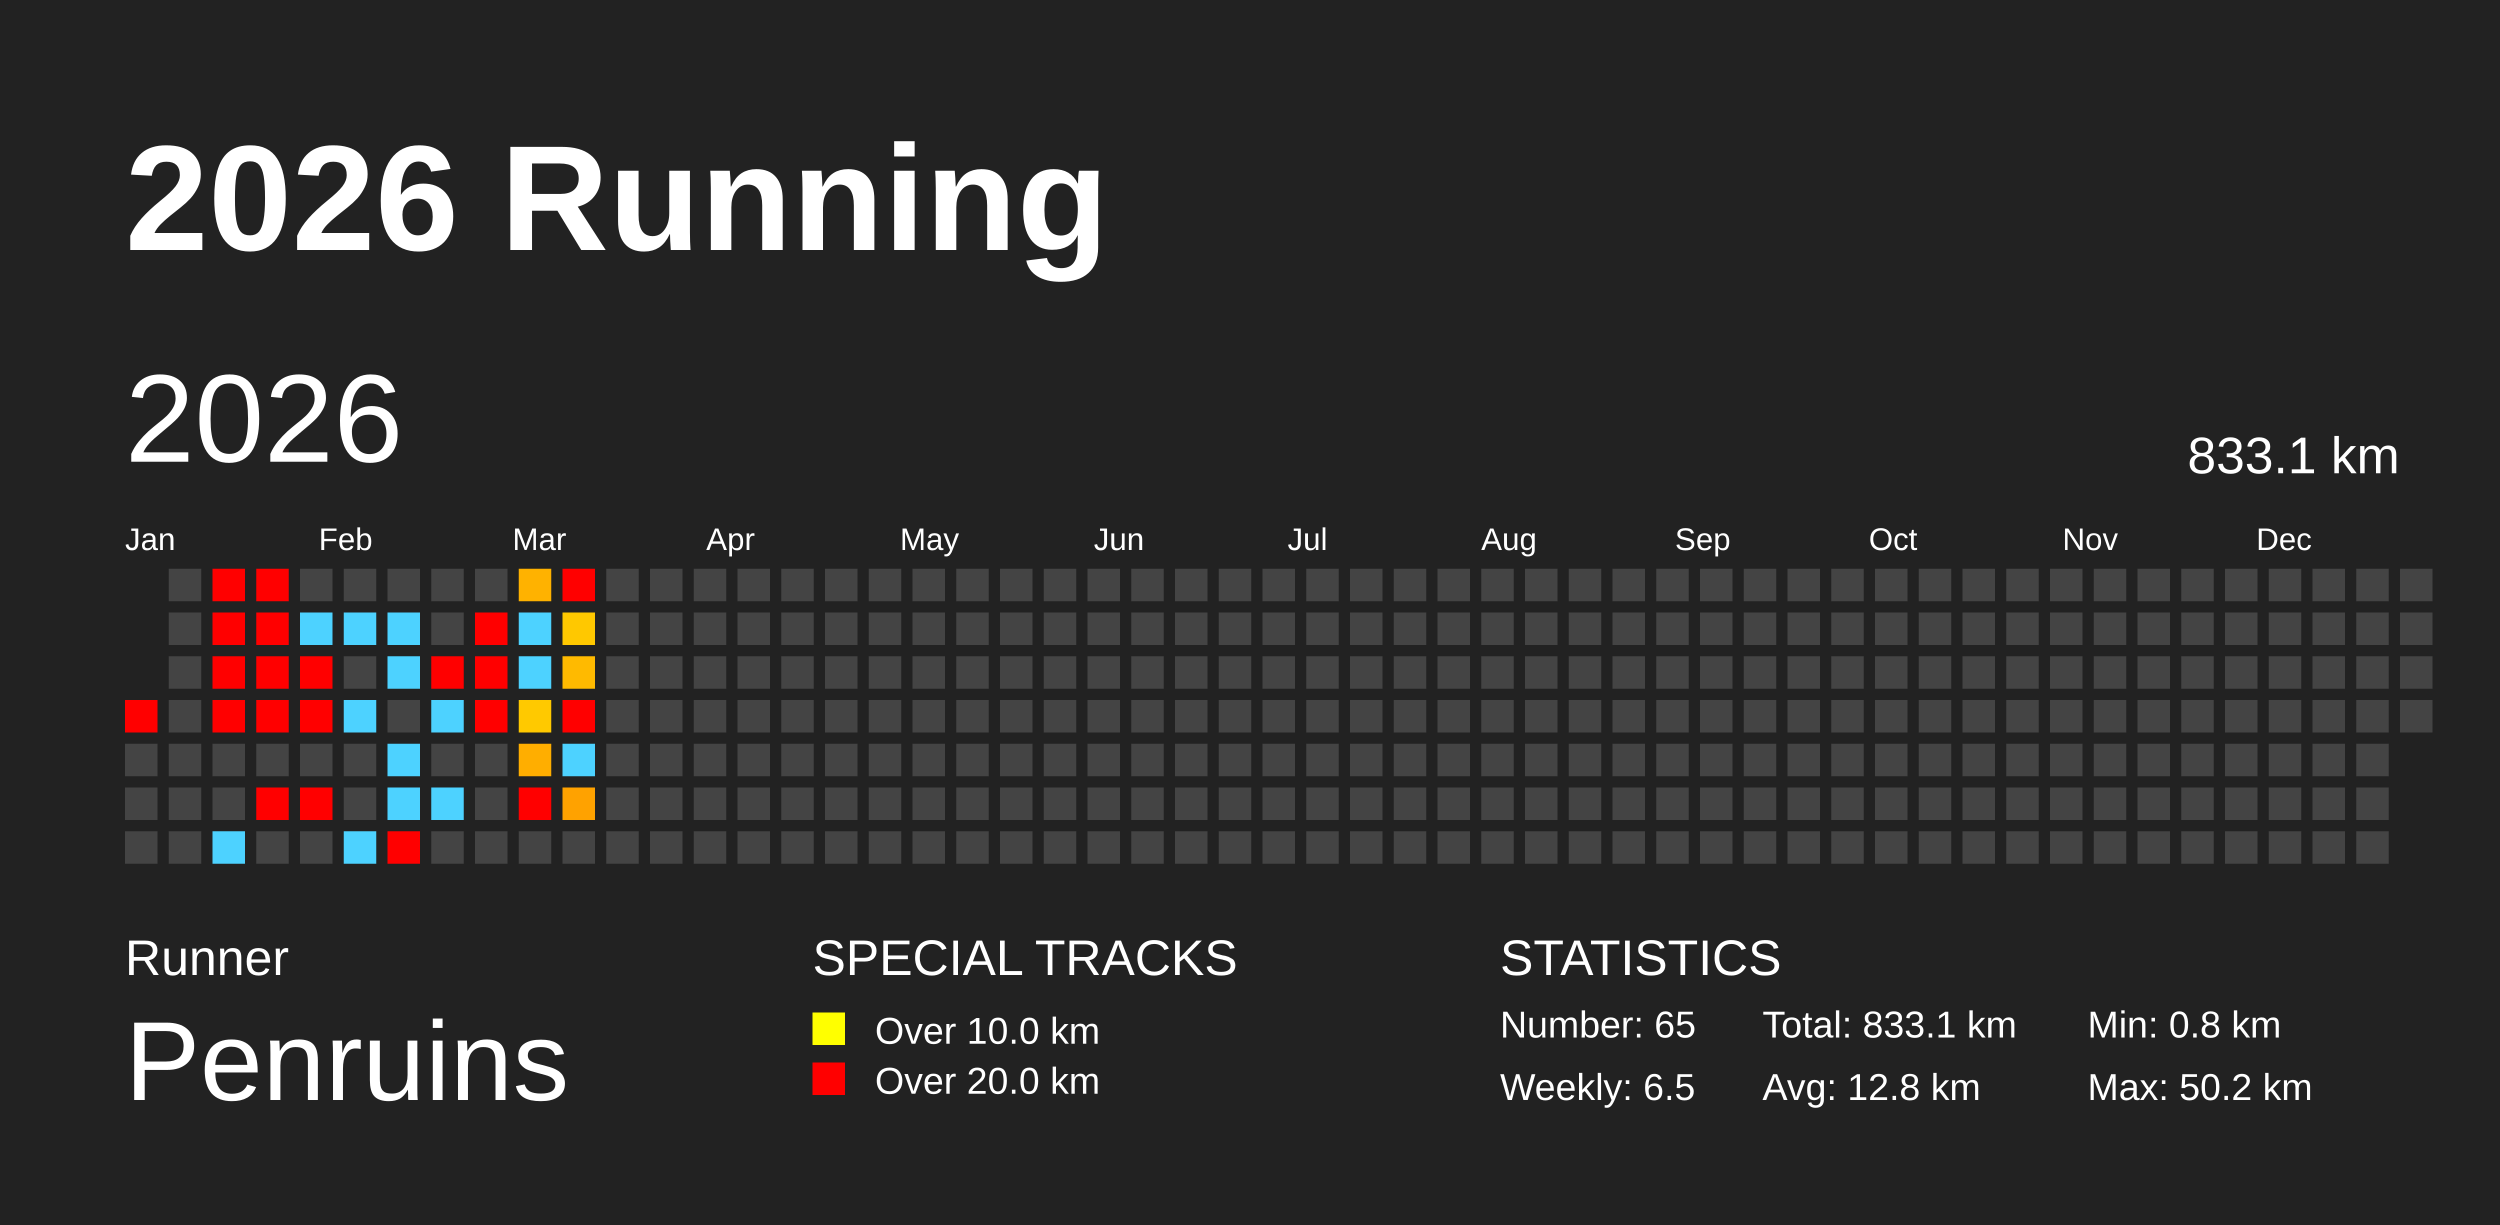
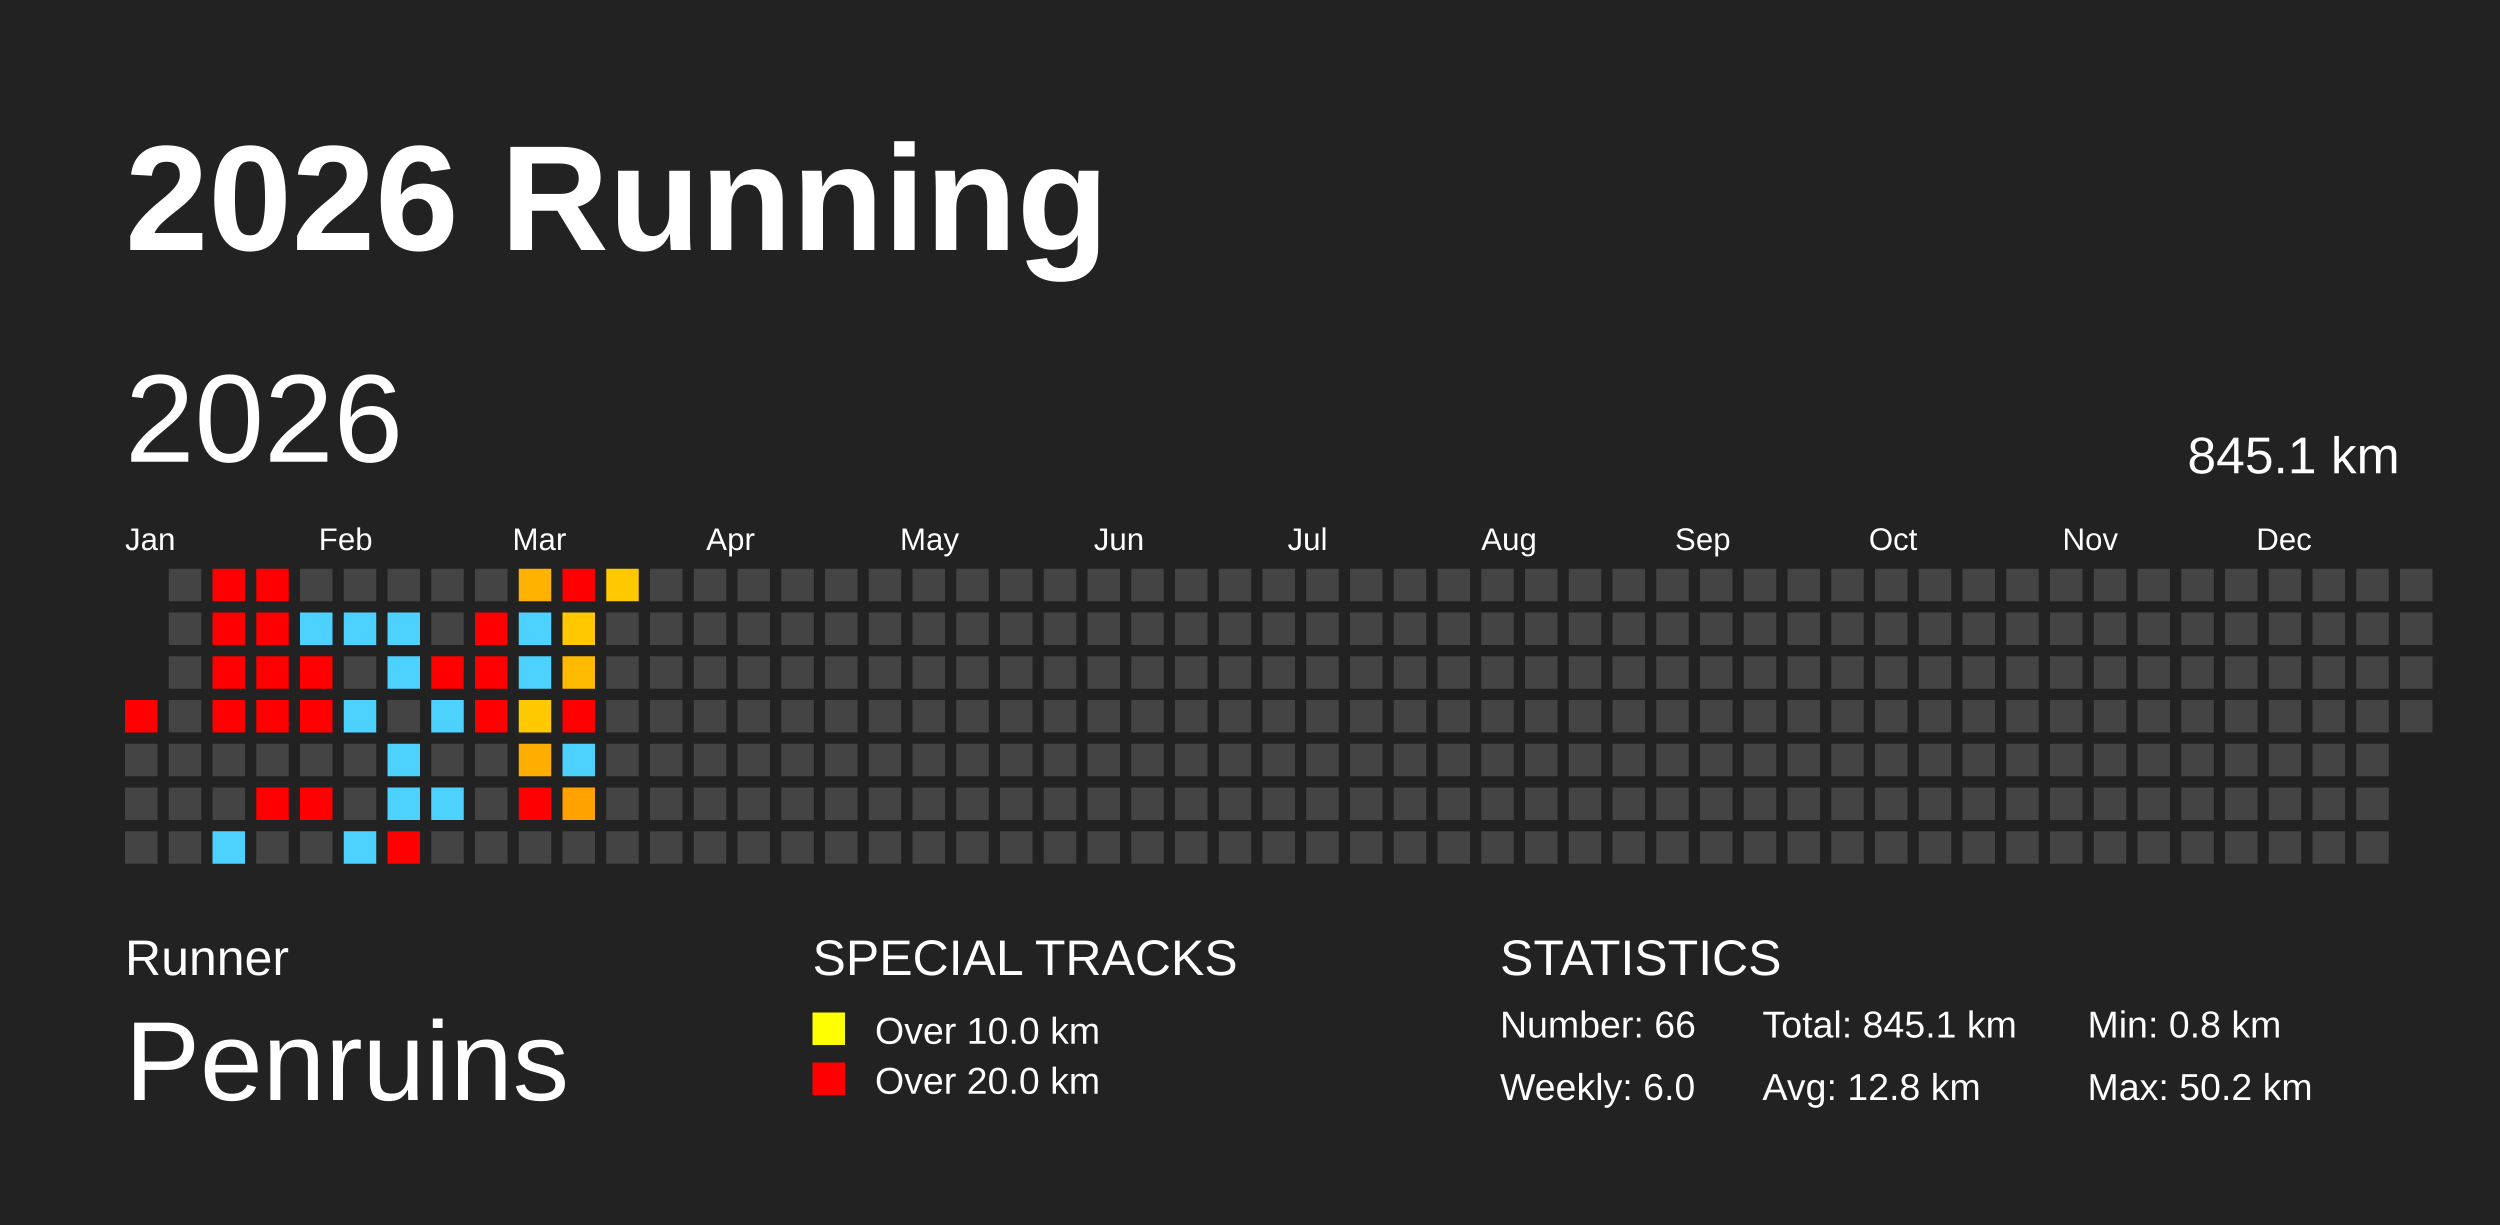
<svg xmlns="http://www.w3.org/2000/svg" baseProfile="full" height="98mm" version="1.1" viewBox="0,0,200,98" width="200mm">
  <defs />
  <rect fill="#222222" height="98" width="200" x="0" y="0" />
  <text fill="#FFFFFF" style="font-size:12px; font-family:Arial; font-weight:bold;" x="10" y="20">2026 Running</text>
  <text fill="#FFFFFF" style="font-size:4px; font-family:Arial" x="10" y="78">Runner</text>
  <text fill="#FFFFFF" style="font-size:9px; font-family:Arial" x="10" y="88">Penruins</text>
  <text fill="#FFFFFF" style="font-size:4px; font-family:Arial" x="65" y="78">SPECIAL TRACKS</text>
  <rect fill="yellow" height="2.6" width="2.6" x="65" y="81" />
  <text fill="#FFFFFF" style="font-size:3px; font-family:Arial" x="70" y="83.5">Over 10.0 km</text>
  <rect fill="red" height="2.6" width="2.6" x="65" y="85" />
  <text fill="#FFFFFF" style="font-size:3px; font-family:Arial" x="70" y="87.5">Over 20.0 km</text>
  <text fill="#FFFFFF" style="font-size:4px; font-family:Arial" x="120" y="78">STATISTICS</text>
-   <text fill="#FFFFFF" style="font-size:3px; font-family:Arial" x="120" y="83">Number: 65</text>
-   <text fill="#FFFFFF" style="font-size:3px; font-family:Arial" x="120" y="88">Weekly: 6.5</text>
-   <text fill="#FFFFFF" style="font-size:3px; font-family:Arial" x="141" y="83">Total: 833.1 km</text>
+   <text fill="#FFFFFF" style="font-size:3px; font-family:Arial" x="120" y="83">Number: 66</text>
+   <text fill="#FFFFFF" style="font-size:3px; font-family:Arial" x="120" y="88">Weekly: 6.0</text>
+   <text fill="#FFFFFF" style="font-size:3px; font-family:Arial" x="141" y="83">Total: 845.1 km</text>
  <text fill="#FFFFFF" style="font-size:3px; font-family:Arial" x="141" y="88">Avg: 12.8 km</text>
  <text fill="#FFFFFF" style="font-size:3px; font-family:Arial" x="167" y="83">Min: 0.8 km</text>
  <text fill="#FFFFFF" style="font-size:3px; font-family:Arial" x="167" y="88">Max: 50.2 km</text>
  <text dominant-baseline="hanging" fill="#FFFFFF" style="font-size:10.0px; font-family:Arial;" x="10" y="30">2026</text>
-   <text dominant-baseline="hanging" fill="#FFFFFF" style="font-size:4.125px; font-family:Arial;" x="175" y="35">833.1 km</text>
+   <text dominant-baseline="hanging" fill="#FFFFFF" style="font-size:4.125px; font-family:Arial;" x="175" y="35">845.1 km</text>
  <text fill="#FFFFFF" style="font-size:2.5px; font-family:Arial" x="10.0" y="44">Jan</text>
  <text fill="#FFFFFF" style="font-size:2.5px; font-family:Arial" x="25.5" y="44">Feb</text>
  <text fill="#FFFFFF" style="font-size:2.5px; font-family:Arial" x="41.0" y="44">Mar</text>
  <text fill="#FFFFFF" style="font-size:2.5px; font-family:Arial" x="56.5" y="44">Apr</text>
  <text fill="#FFFFFF" style="font-size:2.5px; font-family:Arial" x="72.0" y="44">May</text>
  <text fill="#FFFFFF" style="font-size:2.5px; font-family:Arial" x="87.5" y="44">Jun</text>
  <text fill="#FFFFFF" style="font-size:2.5px; font-family:Arial" x="103.0" y="44">Jul</text>
  <text fill="#FFFFFF" style="font-size:2.5px; font-family:Arial" x="118.5" y="44">Aug</text>
  <text fill="#FFFFFF" style="font-size:2.5px; font-family:Arial" x="134.0" y="44">Sep</text>
  <text fill="#FFFFFF" style="font-size:2.5px; font-family:Arial" x="149.5" y="44">Oct</text>
  <text fill="#FFFFFF" style="font-size:2.5px; font-family:Arial" x="165.0" y="44">Nov</text>
  <text fill="#FFFFFF" style="font-size:2.5px; font-family:Arial" x="180.5" y="44">Dec</text>
  <rect fill="red" height="2.6" width="2.6" x="10.0" y="56.0" />
  <rect fill="#444444" height="2.6" width="2.6" x="10.0" y="59.5" />
  <rect fill="#444444" height="2.6" width="2.6" x="10.0" y="63.0" />
  <rect fill="#444444" height="2.6" width="2.6" x="10.0" y="66.5" />
  <rect fill="#444444" height="2.6" width="2.6" x="13.5" y="45.5" />
  <rect fill="#444444" height="2.6" width="2.6" x="13.5" y="49.0" />
  <rect fill="#444444" height="2.6" width="2.6" x="13.5" y="52.5" />
  <rect fill="#444444" height="2.6" width="2.6" x="13.5" y="56.0" />
  <rect fill="#444444" height="2.6" width="2.6" x="13.5" y="59.5" />
  <rect fill="#444444" height="2.6" width="2.6" x="13.5" y="63.0" />
  <rect fill="#444444" height="2.6" width="2.6" x="13.5" y="66.5" />
  <rect fill="red" height="2.6" width="2.6" x="17.0" y="45.5" />
  <rect fill="red" height="2.6" width="2.6" x="17.0" y="49.0" />
  <rect fill="red" height="2.6" width="2.6" x="17.0" y="52.5" />
  <rect fill="red" height="2.6" width="2.6" x="17.0" y="56.0" />
  <rect fill="#444444" height="2.6" width="2.6" x="17.0" y="59.5" />
  <rect fill="#444444" height="2.6" width="2.6" x="17.0" y="63.0" />
  <rect fill="#4dd2ff" height="2.6" width="2.6" x="17.0" y="66.5" />
  <rect fill="red" height="2.6" width="2.6" x="20.5" y="45.5" />
  <rect fill="red" height="2.6" width="2.6" x="20.5" y="49.0" />
  <rect fill="red" height="2.6" width="2.6" x="20.5" y="52.5" />
  <rect fill="red" height="2.6" width="2.6" x="20.5" y="56.0" />
  <rect fill="#444444" height="2.6" width="2.6" x="20.5" y="59.5" />
  <rect fill="red" height="2.6" width="2.6" x="20.5" y="63.0" />
  <rect fill="#444444" height="2.6" width="2.6" x="20.5" y="66.5" />
  <rect fill="#444444" height="2.6" width="2.6" x="24.0" y="45.5" />
  <rect fill="#4dd2ff" height="2.6" width="2.6" x="24.0" y="49.0" />
  <rect fill="red" height="2.6" width="2.6" x="24.0" y="52.5" />
  <rect fill="red" height="2.6" width="2.6" x="24.0" y="56.0" />
  <rect fill="#444444" height="2.6" width="2.6" x="24.0" y="59.5" />
  <rect fill="red" height="2.6" width="2.6" x="24.0" y="63.0" />
  <rect fill="#444444" height="2.6" width="2.6" x="24.0" y="66.5" />
  <rect fill="#444444" height="2.6" width="2.6" x="27.5" y="45.5" />
  <rect fill="#4dd2ff" height="2.6" width="2.6" x="27.5" y="49.0" />
  <rect fill="#444444" height="2.6" width="2.6" x="27.5" y="52.5" />
  <rect fill="#4dd2ff" height="2.6" width="2.6" x="27.5" y="56.0" />
  <rect fill="#444444" height="2.6" width="2.6" x="27.5" y="59.5" />
  <rect fill="#444444" height="2.6" width="2.6" x="27.5" y="63.0" />
  <rect fill="#4dd2ff" height="2.6" width="2.6" x="27.5" y="66.5" />
  <rect fill="#444444" height="2.6" width="2.6" x="31.0" y="45.5" />
  <rect fill="#4dd2ff" height="2.6" width="2.6" x="31.0" y="49.0" />
  <rect fill="#4dd2ff" height="2.6" width="2.6" x="31.0" y="52.5" />
  <rect fill="#444444" height="2.6" width="2.6" x="31.0" y="56.0" />
  <rect fill="#4dd2ff" height="2.6" width="2.6" x="31.0" y="59.5" />
  <rect fill="#4dd2ff" height="2.6" width="2.6" x="31.0" y="63.0" />
  <rect fill="red" height="2.6" width="2.6" x="31.0" y="66.5" />
  <rect fill="#444444" height="2.6" width="2.6" x="34.5" y="45.5" />
  <rect fill="#444444" height="2.6" width="2.6" x="34.5" y="49.0" />
  <rect fill="red" height="2.6" width="2.6" x="34.5" y="52.5" />
  <rect fill="#4dd2ff" height="2.6" width="2.6" x="34.5" y="56.0" />
  <rect fill="#444444" height="2.6" width="2.6" x="34.5" y="59.5" />
  <rect fill="#4dd2ff" height="2.6" width="2.6" x="34.5" y="63.0" />
  <rect fill="#444444" height="2.6" width="2.6" x="34.5" y="66.5" />
  <rect fill="#444444" height="2.6" width="2.6" x="38.0" y="45.5" />
  <rect fill="red" height="2.6" width="2.6" x="38.0" y="49.0" />
  <rect fill="red" height="2.6" width="2.6" x="38.0" y="52.5" />
  <rect fill="red" height="2.6" width="2.6" x="38.0" y="56.0" />
  <rect fill="#444444" height="2.6" width="2.6" x="38.0" y="59.5" />
  <rect fill="#444444" height="2.6" width="2.6" x="38.0" y="63.0" />
  <rect fill="#444444" height="2.6" width="2.6" x="38.0" y="66.5" />
  <rect fill="#ffb200" height="2.6" width="2.6" x="41.5" y="45.5" />
  <rect fill="#4dd2ff" height="2.6" width="2.6" x="41.5" y="49.0" />
  <rect fill="#4dd2ff" height="2.6" width="2.6" x="41.5" y="52.5" />
  <rect fill="#ffc900" height="2.6" width="2.6" x="41.5" y="56.0" />
  <rect fill="#ffae00" height="2.6" width="2.6" x="41.5" y="59.5" />
  <rect fill="red" height="2.6" width="2.6" x="41.5" y="63.0" />
  <rect fill="#444444" height="2.6" width="2.6" x="41.5" y="66.5" />
  <rect fill="red" height="2.6" width="2.6" x="45.0" y="45.5" />
  <rect fill="#ffc800" height="2.6" width="2.6" x="45.0" y="49.0" />
  <rect fill="#ffba00" height="2.6" width="2.6" x="45.0" y="52.5" />
  <rect fill="red" height="2.6" width="2.6" x="45.0" y="56.0" />
  <rect fill="#4dd2ff" height="2.6" width="2.6" x="45.0" y="59.5" />
  <rect fill="#ffa200" height="2.6" width="2.6" x="45.0" y="63.0" />
  <rect fill="#444444" height="2.6" width="2.6" x="45.0" y="66.5" />
-   <rect fill="#444444" height="2.6" width="2.6" x="48.5" y="45.5" />
+   <rect fill="#ffc900" height="2.6" width="2.6" x="48.5" y="45.5" />
  <rect fill="#444444" height="2.6" width="2.6" x="48.5" y="49.0" />
  <rect fill="#444444" height="2.6" width="2.6" x="48.5" y="52.5" />
  <rect fill="#444444" height="2.6" width="2.6" x="48.5" y="56.0" />
  <rect fill="#444444" height="2.6" width="2.6" x="48.5" y="59.5" />
  <rect fill="#444444" height="2.6" width="2.6" x="48.5" y="63.0" />
  <rect fill="#444444" height="2.6" width="2.6" x="48.5" y="66.5" />
  <rect fill="#444444" height="2.6" width="2.6" x="52.0" y="45.5" />
  <rect fill="#444444" height="2.6" width="2.6" x="52.0" y="49.0" />
  <rect fill="#444444" height="2.6" width="2.6" x="52.0" y="52.5" />
  <rect fill="#444444" height="2.6" width="2.6" x="52.0" y="56.0" />
  <rect fill="#444444" height="2.6" width="2.6" x="52.0" y="59.5" />
  <rect fill="#444444" height="2.6" width="2.6" x="52.0" y="63.0" />
  <rect fill="#444444" height="2.6" width="2.6" x="52.0" y="66.5" />
  <rect fill="#444444" height="2.6" width="2.6" x="55.5" y="45.5" />
  <rect fill="#444444" height="2.6" width="2.6" x="55.5" y="49.0" />
  <rect fill="#444444" height="2.6" width="2.6" x="55.5" y="52.5" />
  <rect fill="#444444" height="2.6" width="2.6" x="55.5" y="56.0" />
  <rect fill="#444444" height="2.6" width="2.6" x="55.5" y="59.5" />
  <rect fill="#444444" height="2.6" width="2.6" x="55.5" y="63.0" />
  <rect fill="#444444" height="2.6" width="2.6" x="55.5" y="66.5" />
  <rect fill="#444444" height="2.6" width="2.6" x="59.0" y="45.5" />
  <rect fill="#444444" height="2.6" width="2.6" x="59.0" y="49.0" />
  <rect fill="#444444" height="2.6" width="2.6" x="59.0" y="52.5" />
  <rect fill="#444444" height="2.6" width="2.6" x="59.0" y="56.0" />
  <rect fill="#444444" height="2.6" width="2.6" x="59.0" y="59.5" />
  <rect fill="#444444" height="2.6" width="2.6" x="59.0" y="63.0" />
  <rect fill="#444444" height="2.6" width="2.6" x="59.0" y="66.5" />
  <rect fill="#444444" height="2.6" width="2.6" x="62.5" y="45.5" />
  <rect fill="#444444" height="2.6" width="2.6" x="62.5" y="49.0" />
  <rect fill="#444444" height="2.6" width="2.6" x="62.5" y="52.5" />
  <rect fill="#444444" height="2.6" width="2.6" x="62.5" y="56.0" />
  <rect fill="#444444" height="2.6" width="2.6" x="62.5" y="59.5" />
  <rect fill="#444444" height="2.6" width="2.6" x="62.5" y="63.0" />
  <rect fill="#444444" height="2.6" width="2.6" x="62.5" y="66.5" />
  <rect fill="#444444" height="2.6" width="2.6" x="66.0" y="45.5" />
  <rect fill="#444444" height="2.6" width="2.6" x="66.0" y="49.0" />
  <rect fill="#444444" height="2.6" width="2.6" x="66.0" y="52.5" />
  <rect fill="#444444" height="2.6" width="2.6" x="66.0" y="56.0" />
  <rect fill="#444444" height="2.6" width="2.6" x="66.0" y="59.5" />
  <rect fill="#444444" height="2.6" width="2.6" x="66.0" y="63.0" />
  <rect fill="#444444" height="2.6" width="2.6" x="66.0" y="66.5" />
  <rect fill="#444444" height="2.6" width="2.6" x="69.5" y="45.5" />
  <rect fill="#444444" height="2.6" width="2.6" x="69.5" y="49.0" />
  <rect fill="#444444" height="2.6" width="2.6" x="69.5" y="52.5" />
  <rect fill="#444444" height="2.6" width="2.6" x="69.5" y="56.0" />
  <rect fill="#444444" height="2.6" width="2.6" x="69.5" y="59.5" />
  <rect fill="#444444" height="2.6" width="2.6" x="69.5" y="63.0" />
  <rect fill="#444444" height="2.6" width="2.6" x="69.5" y="66.5" />
  <rect fill="#444444" height="2.6" width="2.6" x="73.0" y="45.5" />
  <rect fill="#444444" height="2.6" width="2.6" x="73.0" y="49.0" />
  <rect fill="#444444" height="2.6" width="2.6" x="73.0" y="52.5" />
  <rect fill="#444444" height="2.6" width="2.6" x="73.0" y="56.0" />
  <rect fill="#444444" height="2.6" width="2.6" x="73.0" y="59.5" />
  <rect fill="#444444" height="2.6" width="2.6" x="73.0" y="63.0" />
  <rect fill="#444444" height="2.6" width="2.6" x="73.0" y="66.5" />
  <rect fill="#444444" height="2.6" width="2.6" x="76.5" y="45.5" />
  <rect fill="#444444" height="2.6" width="2.6" x="76.5" y="49.0" />
  <rect fill="#444444" height="2.6" width="2.6" x="76.5" y="52.5" />
  <rect fill="#444444" height="2.6" width="2.6" x="76.5" y="56.0" />
  <rect fill="#444444" height="2.6" width="2.6" x="76.5" y="59.5" />
  <rect fill="#444444" height="2.6" width="2.6" x="76.5" y="63.0" />
  <rect fill="#444444" height="2.6" width="2.6" x="76.5" y="66.5" />
  <rect fill="#444444" height="2.6" width="2.6" x="80.0" y="45.5" />
  <rect fill="#444444" height="2.6" width="2.6" x="80.0" y="49.0" />
  <rect fill="#444444" height="2.6" width="2.6" x="80.0" y="52.5" />
  <rect fill="#444444" height="2.6" width="2.6" x="80.0" y="56.0" />
  <rect fill="#444444" height="2.6" width="2.6" x="80.0" y="59.5" />
  <rect fill="#444444" height="2.6" width="2.6" x="80.0" y="63.0" />
  <rect fill="#444444" height="2.6" width="2.6" x="80.0" y="66.5" />
  <rect fill="#444444" height="2.6" width="2.6" x="83.5" y="45.5" />
  <rect fill="#444444" height="2.6" width="2.6" x="83.5" y="49.0" />
  <rect fill="#444444" height="2.6" width="2.6" x="83.5" y="52.5" />
  <rect fill="#444444" height="2.6" width="2.6" x="83.5" y="56.0" />
  <rect fill="#444444" height="2.6" width="2.6" x="83.5" y="59.5" />
  <rect fill="#444444" height="2.6" width="2.6" x="83.5" y="63.0" />
  <rect fill="#444444" height="2.6" width="2.6" x="83.5" y="66.5" />
  <rect fill="#444444" height="2.6" width="2.6" x="87.0" y="45.5" />
  <rect fill="#444444" height="2.6" width="2.6" x="87.0" y="49.0" />
  <rect fill="#444444" height="2.6" width="2.6" x="87.0" y="52.5" />
  <rect fill="#444444" height="2.6" width="2.6" x="87.0" y="56.0" />
  <rect fill="#444444" height="2.6" width="2.6" x="87.0" y="59.5" />
  <rect fill="#444444" height="2.6" width="2.6" x="87.0" y="63.0" />
  <rect fill="#444444" height="2.6" width="2.6" x="87.0" y="66.5" />
  <rect fill="#444444" height="2.6" width="2.6" x="90.5" y="45.5" />
  <rect fill="#444444" height="2.6" width="2.6" x="90.5" y="49.0" />
  <rect fill="#444444" height="2.6" width="2.6" x="90.5" y="52.5" />
  <rect fill="#444444" height="2.6" width="2.6" x="90.5" y="56.0" />
  <rect fill="#444444" height="2.6" width="2.6" x="90.5" y="59.5" />
  <rect fill="#444444" height="2.6" width="2.6" x="90.5" y="63.0" />
  <rect fill="#444444" height="2.6" width="2.6" x="90.5" y="66.5" />
  <rect fill="#444444" height="2.6" width="2.6" x="94.0" y="45.5" />
  <rect fill="#444444" height="2.6" width="2.6" x="94.0" y="49.0" />
  <rect fill="#444444" height="2.6" width="2.6" x="94.0" y="52.5" />
  <rect fill="#444444" height="2.6" width="2.6" x="94.0" y="56.0" />
  <rect fill="#444444" height="2.6" width="2.6" x="94.0" y="59.5" />
  <rect fill="#444444" height="2.6" width="2.6" x="94.0" y="63.0" />
  <rect fill="#444444" height="2.6" width="2.6" x="94.0" y="66.5" />
  <rect fill="#444444" height="2.6" width="2.6" x="97.5" y="45.5" />
  <rect fill="#444444" height="2.6" width="2.6" x="97.5" y="49.0" />
  <rect fill="#444444" height="2.6" width="2.6" x="97.5" y="52.5" />
  <rect fill="#444444" height="2.6" width="2.6" x="97.5" y="56.0" />
  <rect fill="#444444" height="2.6" width="2.6" x="97.5" y="59.5" />
  <rect fill="#444444" height="2.6" width="2.6" x="97.5" y="63.0" />
  <rect fill="#444444" height="2.6" width="2.6" x="97.5" y="66.5" />
  <rect fill="#444444" height="2.6" width="2.6" x="101.0" y="45.5" />
  <rect fill="#444444" height="2.6" width="2.6" x="101.0" y="49.0" />
  <rect fill="#444444" height="2.6" width="2.6" x="101.0" y="52.5" />
  <rect fill="#444444" height="2.6" width="2.6" x="101.0" y="56.0" />
  <rect fill="#444444" height="2.6" width="2.6" x="101.0" y="59.5" />
  <rect fill="#444444" height="2.6" width="2.6" x="101.0" y="63.0" />
  <rect fill="#444444" height="2.6" width="2.6" x="101.0" y="66.5" />
  <rect fill="#444444" height="2.6" width="2.6" x="104.5" y="45.5" />
  <rect fill="#444444" height="2.6" width="2.6" x="104.5" y="49.0" />
  <rect fill="#444444" height="2.6" width="2.6" x="104.5" y="52.5" />
  <rect fill="#444444" height="2.6" width="2.6" x="104.5" y="56.0" />
  <rect fill="#444444" height="2.6" width="2.6" x="104.5" y="59.5" />
  <rect fill="#444444" height="2.6" width="2.6" x="104.5" y="63.0" />
  <rect fill="#444444" height="2.6" width="2.6" x="104.5" y="66.5" />
  <rect fill="#444444" height="2.6" width="2.6" x="108.0" y="45.5" />
  <rect fill="#444444" height="2.6" width="2.6" x="108.0" y="49.0" />
  <rect fill="#444444" height="2.6" width="2.6" x="108.0" y="52.5" />
  <rect fill="#444444" height="2.6" width="2.6" x="108.0" y="56.0" />
  <rect fill="#444444" height="2.6" width="2.6" x="108.0" y="59.5" />
  <rect fill="#444444" height="2.6" width="2.6" x="108.0" y="63.0" />
  <rect fill="#444444" height="2.6" width="2.6" x="108.0" y="66.5" />
  <rect fill="#444444" height="2.6" width="2.6" x="111.5" y="45.5" />
  <rect fill="#444444" height="2.6" width="2.6" x="111.5" y="49.0" />
  <rect fill="#444444" height="2.6" width="2.6" x="111.5" y="52.5" />
  <rect fill="#444444" height="2.6" width="2.6" x="111.5" y="56.0" />
  <rect fill="#444444" height="2.6" width="2.6" x="111.5" y="59.5" />
  <rect fill="#444444" height="2.6" width="2.6" x="111.5" y="63.0" />
  <rect fill="#444444" height="2.6" width="2.6" x="111.5" y="66.5" />
  <rect fill="#444444" height="2.6" width="2.6" x="115.0" y="45.5" />
  <rect fill="#444444" height="2.6" width="2.6" x="115.0" y="49.0" />
  <rect fill="#444444" height="2.6" width="2.6" x="115.0" y="52.5" />
  <rect fill="#444444" height="2.6" width="2.6" x="115.0" y="56.0" />
  <rect fill="#444444" height="2.6" width="2.6" x="115.0" y="59.5" />
  <rect fill="#444444" height="2.6" width="2.6" x="115.0" y="63.0" />
  <rect fill="#444444" height="2.6" width="2.6" x="115.0" y="66.5" />
  <rect fill="#444444" height="2.6" width="2.6" x="118.5" y="45.5" />
  <rect fill="#444444" height="2.6" width="2.6" x="118.5" y="49.0" />
  <rect fill="#444444" height="2.6" width="2.6" x="118.5" y="52.5" />
  <rect fill="#444444" height="2.6" width="2.6" x="118.5" y="56.0" />
  <rect fill="#444444" height="2.6" width="2.6" x="118.5" y="59.5" />
  <rect fill="#444444" height="2.6" width="2.6" x="118.5" y="63.0" />
  <rect fill="#444444" height="2.6" width="2.6" x="118.5" y="66.5" />
  <rect fill="#444444" height="2.6" width="2.6" x="122.0" y="45.5" />
  <rect fill="#444444" height="2.6" width="2.6" x="122.0" y="49.0" />
  <rect fill="#444444" height="2.6" width="2.6" x="122.0" y="52.5" />
  <rect fill="#444444" height="2.6" width="2.6" x="122.0" y="56.0" />
  <rect fill="#444444" height="2.6" width="2.6" x="122.0" y="59.5" />
  <rect fill="#444444" height="2.6" width="2.6" x="122.0" y="63.0" />
  <rect fill="#444444" height="2.6" width="2.6" x="122.0" y="66.5" />
  <rect fill="#444444" height="2.6" width="2.6" x="125.5" y="45.5" />
  <rect fill="#444444" height="2.6" width="2.6" x="125.5" y="49.0" />
  <rect fill="#444444" height="2.6" width="2.6" x="125.5" y="52.5" />
  <rect fill="#444444" height="2.6" width="2.6" x="125.5" y="56.0" />
  <rect fill="#444444" height="2.6" width="2.6" x="125.5" y="59.5" />
  <rect fill="#444444" height="2.6" width="2.6" x="125.5" y="63.0" />
  <rect fill="#444444" height="2.6" width="2.6" x="125.5" y="66.5" />
  <rect fill="#444444" height="2.6" width="2.6" x="129.0" y="45.5" />
  <rect fill="#444444" height="2.6" width="2.6" x="129.0" y="49.0" />
  <rect fill="#444444" height="2.6" width="2.6" x="129.0" y="52.5" />
  <rect fill="#444444" height="2.6" width="2.6" x="129.0" y="56.0" />
  <rect fill="#444444" height="2.6" width="2.6" x="129.0" y="59.5" />
  <rect fill="#444444" height="2.6" width="2.6" x="129.0" y="63.0" />
  <rect fill="#444444" height="2.6" width="2.6" x="129.0" y="66.5" />
  <rect fill="#444444" height="2.6" width="2.6" x="132.5" y="45.5" />
  <rect fill="#444444" height="2.6" width="2.6" x="132.5" y="49.0" />
  <rect fill="#444444" height="2.6" width="2.6" x="132.5" y="52.5" />
  <rect fill="#444444" height="2.6" width="2.6" x="132.5" y="56.0" />
  <rect fill="#444444" height="2.6" width="2.6" x="132.5" y="59.5" />
  <rect fill="#444444" height="2.6" width="2.6" x="132.5" y="63.0" />
  <rect fill="#444444" height="2.6" width="2.6" x="132.5" y="66.5" />
  <rect fill="#444444" height="2.6" width="2.6" x="136.0" y="45.5" />
  <rect fill="#444444" height="2.6" width="2.6" x="136.0" y="49.0" />
  <rect fill="#444444" height="2.6" width="2.6" x="136.0" y="52.5" />
  <rect fill="#444444" height="2.6" width="2.6" x="136.0" y="56.0" />
  <rect fill="#444444" height="2.6" width="2.6" x="136.0" y="59.5" />
  <rect fill="#444444" height="2.6" width="2.6" x="136.0" y="63.0" />
  <rect fill="#444444" height="2.6" width="2.6" x="136.0" y="66.5" />
  <rect fill="#444444" height="2.6" width="2.6" x="139.5" y="45.5" />
  <rect fill="#444444" height="2.6" width="2.6" x="139.5" y="49.0" />
  <rect fill="#444444" height="2.6" width="2.6" x="139.5" y="52.5" />
  <rect fill="#444444" height="2.6" width="2.6" x="139.5" y="56.0" />
  <rect fill="#444444" height="2.6" width="2.6" x="139.5" y="59.5" />
  <rect fill="#444444" height="2.6" width="2.6" x="139.5" y="63.0" />
  <rect fill="#444444" height="2.6" width="2.6" x="139.5" y="66.5" />
  <rect fill="#444444" height="2.6" width="2.6" x="143.0" y="45.5" />
  <rect fill="#444444" height="2.6" width="2.6" x="143.0" y="49.0" />
  <rect fill="#444444" height="2.6" width="2.6" x="143.0" y="52.5" />
  <rect fill="#444444" height="2.6" width="2.6" x="143.0" y="56.0" />
  <rect fill="#444444" height="2.6" width="2.6" x="143.0" y="59.5" />
  <rect fill="#444444" height="2.6" width="2.6" x="143.0" y="63.0" />
  <rect fill="#444444" height="2.6" width="2.6" x="143.0" y="66.5" />
  <rect fill="#444444" height="2.6" width="2.6" x="146.5" y="45.5" />
  <rect fill="#444444" height="2.6" width="2.6" x="146.5" y="49.0" />
  <rect fill="#444444" height="2.6" width="2.6" x="146.5" y="52.5" />
  <rect fill="#444444" height="2.6" width="2.6" x="146.5" y="56.0" />
  <rect fill="#444444" height="2.6" width="2.6" x="146.5" y="59.5" />
  <rect fill="#444444" height="2.6" width="2.6" x="146.5" y="63.0" />
  <rect fill="#444444" height="2.6" width="2.6" x="146.5" y="66.5" />
  <rect fill="#444444" height="2.6" width="2.6" x="150.0" y="45.5" />
  <rect fill="#444444" height="2.6" width="2.6" x="150.0" y="49.0" />
  <rect fill="#444444" height="2.6" width="2.6" x="150.0" y="52.5" />
  <rect fill="#444444" height="2.6" width="2.6" x="150.0" y="56.0" />
  <rect fill="#444444" height="2.6" width="2.6" x="150.0" y="59.5" />
  <rect fill="#444444" height="2.6" width="2.6" x="150.0" y="63.0" />
  <rect fill="#444444" height="2.6" width="2.6" x="150.0" y="66.5" />
  <rect fill="#444444" height="2.6" width="2.6" x="153.5" y="45.5" />
  <rect fill="#444444" height="2.6" width="2.6" x="153.5" y="49.0" />
  <rect fill="#444444" height="2.6" width="2.6" x="153.5" y="52.5" />
  <rect fill="#444444" height="2.6" width="2.6" x="153.5" y="56.0" />
  <rect fill="#444444" height="2.6" width="2.6" x="153.5" y="59.5" />
  <rect fill="#444444" height="2.6" width="2.6" x="153.5" y="63.0" />
  <rect fill="#444444" height="2.6" width="2.6" x="153.5" y="66.5" />
  <rect fill="#444444" height="2.6" width="2.6" x="157.0" y="45.5" />
  <rect fill="#444444" height="2.6" width="2.6" x="157.0" y="49.0" />
  <rect fill="#444444" height="2.6" width="2.6" x="157.0" y="52.5" />
  <rect fill="#444444" height="2.6" width="2.6" x="157.0" y="56.0" />
  <rect fill="#444444" height="2.6" width="2.6" x="157.0" y="59.5" />
  <rect fill="#444444" height="2.6" width="2.6" x="157.0" y="63.0" />
  <rect fill="#444444" height="2.6" width="2.6" x="157.0" y="66.5" />
  <rect fill="#444444" height="2.6" width="2.6" x="160.5" y="45.5" />
  <rect fill="#444444" height="2.6" width="2.6" x="160.5" y="49.0" />
  <rect fill="#444444" height="2.6" width="2.6" x="160.5" y="52.5" />
  <rect fill="#444444" height="2.6" width="2.6" x="160.5" y="56.0" />
  <rect fill="#444444" height="2.6" width="2.6" x="160.5" y="59.5" />
  <rect fill="#444444" height="2.6" width="2.6" x="160.5" y="63.0" />
  <rect fill="#444444" height="2.6" width="2.6" x="160.5" y="66.5" />
  <rect fill="#444444" height="2.6" width="2.6" x="164.0" y="45.5" />
  <rect fill="#444444" height="2.6" width="2.6" x="164.0" y="49.0" />
  <rect fill="#444444" height="2.6" width="2.6" x="164.0" y="52.5" />
  <rect fill="#444444" height="2.6" width="2.6" x="164.0" y="56.0" />
  <rect fill="#444444" height="2.6" width="2.6" x="164.0" y="59.5" />
  <rect fill="#444444" height="2.6" width="2.6" x="164.0" y="63.0" />
  <rect fill="#444444" height="2.6" width="2.6" x="164.0" y="66.5" />
  <rect fill="#444444" height="2.6" width="2.6" x="167.5" y="45.5" />
  <rect fill="#444444" height="2.6" width="2.6" x="167.5" y="49.0" />
  <rect fill="#444444" height="2.6" width="2.6" x="167.5" y="52.5" />
  <rect fill="#444444" height="2.6" width="2.6" x="167.5" y="56.0" />
  <rect fill="#444444" height="2.6" width="2.6" x="167.5" y="59.5" />
  <rect fill="#444444" height="2.6" width="2.6" x="167.5" y="63.0" />
  <rect fill="#444444" height="2.6" width="2.6" x="167.5" y="66.5" />
  <rect fill="#444444" height="2.6" width="2.6" x="171.0" y="45.5" />
  <rect fill="#444444" height="2.6" width="2.6" x="171.0" y="49.0" />
  <rect fill="#444444" height="2.6" width="2.6" x="171.0" y="52.5" />
  <rect fill="#444444" height="2.6" width="2.6" x="171.0" y="56.0" />
  <rect fill="#444444" height="2.6" width="2.6" x="171.0" y="59.5" />
  <rect fill="#444444" height="2.6" width="2.6" x="171.0" y="63.0" />
  <rect fill="#444444" height="2.6" width="2.6" x="171.0" y="66.5" />
  <rect fill="#444444" height="2.6" width="2.6" x="174.5" y="45.5" />
  <rect fill="#444444" height="2.6" width="2.6" x="174.5" y="49.0" />
  <rect fill="#444444" height="2.6" width="2.6" x="174.5" y="52.5" />
  <rect fill="#444444" height="2.6" width="2.6" x="174.5" y="56.0" />
  <rect fill="#444444" height="2.6" width="2.6" x="174.5" y="59.5" />
  <rect fill="#444444" height="2.6" width="2.6" x="174.5" y="63.0" />
  <rect fill="#444444" height="2.6" width="2.6" x="174.5" y="66.5" />
  <rect fill="#444444" height="2.6" width="2.6" x="178.0" y="45.5" />
  <rect fill="#444444" height="2.6" width="2.6" x="178.0" y="49.0" />
  <rect fill="#444444" height="2.6" width="2.6" x="178.0" y="52.5" />
  <rect fill="#444444" height="2.6" width="2.6" x="178.0" y="56.0" />
  <rect fill="#444444" height="2.6" width="2.6" x="178.0" y="59.5" />
  <rect fill="#444444" height="2.6" width="2.6" x="178.0" y="63.0" />
  <rect fill="#444444" height="2.6" width="2.6" x="178.0" y="66.5" />
  <rect fill="#444444" height="2.6" width="2.6" x="181.5" y="45.5" />
  <rect fill="#444444" height="2.6" width="2.6" x="181.5" y="49.0" />
  <rect fill="#444444" height="2.6" width="2.6" x="181.5" y="52.5" />
  <rect fill="#444444" height="2.6" width="2.6" x="181.5" y="56.0" />
  <rect fill="#444444" height="2.6" width="2.6" x="181.5" y="59.5" />
  <rect fill="#444444" height="2.6" width="2.6" x="181.5" y="63.0" />
  <rect fill="#444444" height="2.6" width="2.6" x="181.5" y="66.5" />
  <rect fill="#444444" height="2.6" width="2.6" x="185.0" y="45.5" />
  <rect fill="#444444" height="2.6" width="2.6" x="185.0" y="49.0" />
  <rect fill="#444444" height="2.6" width="2.6" x="185.0" y="52.5" />
  <rect fill="#444444" height="2.6" width="2.6" x="185.0" y="56.0" />
  <rect fill="#444444" height="2.6" width="2.6" x="185.0" y="59.5" />
  <rect fill="#444444" height="2.6" width="2.6" x="185.0" y="63.0" />
  <rect fill="#444444" height="2.6" width="2.6" x="185.0" y="66.5" />
  <rect fill="#444444" height="2.6" width="2.6" x="188.5" y="45.5" />
  <rect fill="#444444" height="2.6" width="2.6" x="188.5" y="49.0" />
  <rect fill="#444444" height="2.6" width="2.6" x="188.5" y="52.5" />
  <rect fill="#444444" height="2.6" width="2.6" x="188.5" y="56.0" />
  <rect fill="#444444" height="2.6" width="2.6" x="188.5" y="59.5" />
  <rect fill="#444444" height="2.6" width="2.6" x="188.5" y="63.0" />
  <rect fill="#444444" height="2.6" width="2.6" x="188.5" y="66.5" />
  <rect fill="#444444" height="2.6" width="2.6" x="192.0" y="45.5" />
  <rect fill="#444444" height="2.6" width="2.6" x="192.0" y="49.0" />
  <rect fill="#444444" height="2.6" width="2.6" x="192.0" y="52.5" />
  <rect fill="#444444" height="2.6" width="2.6" x="192.0" y="56.0" />
</svg>
